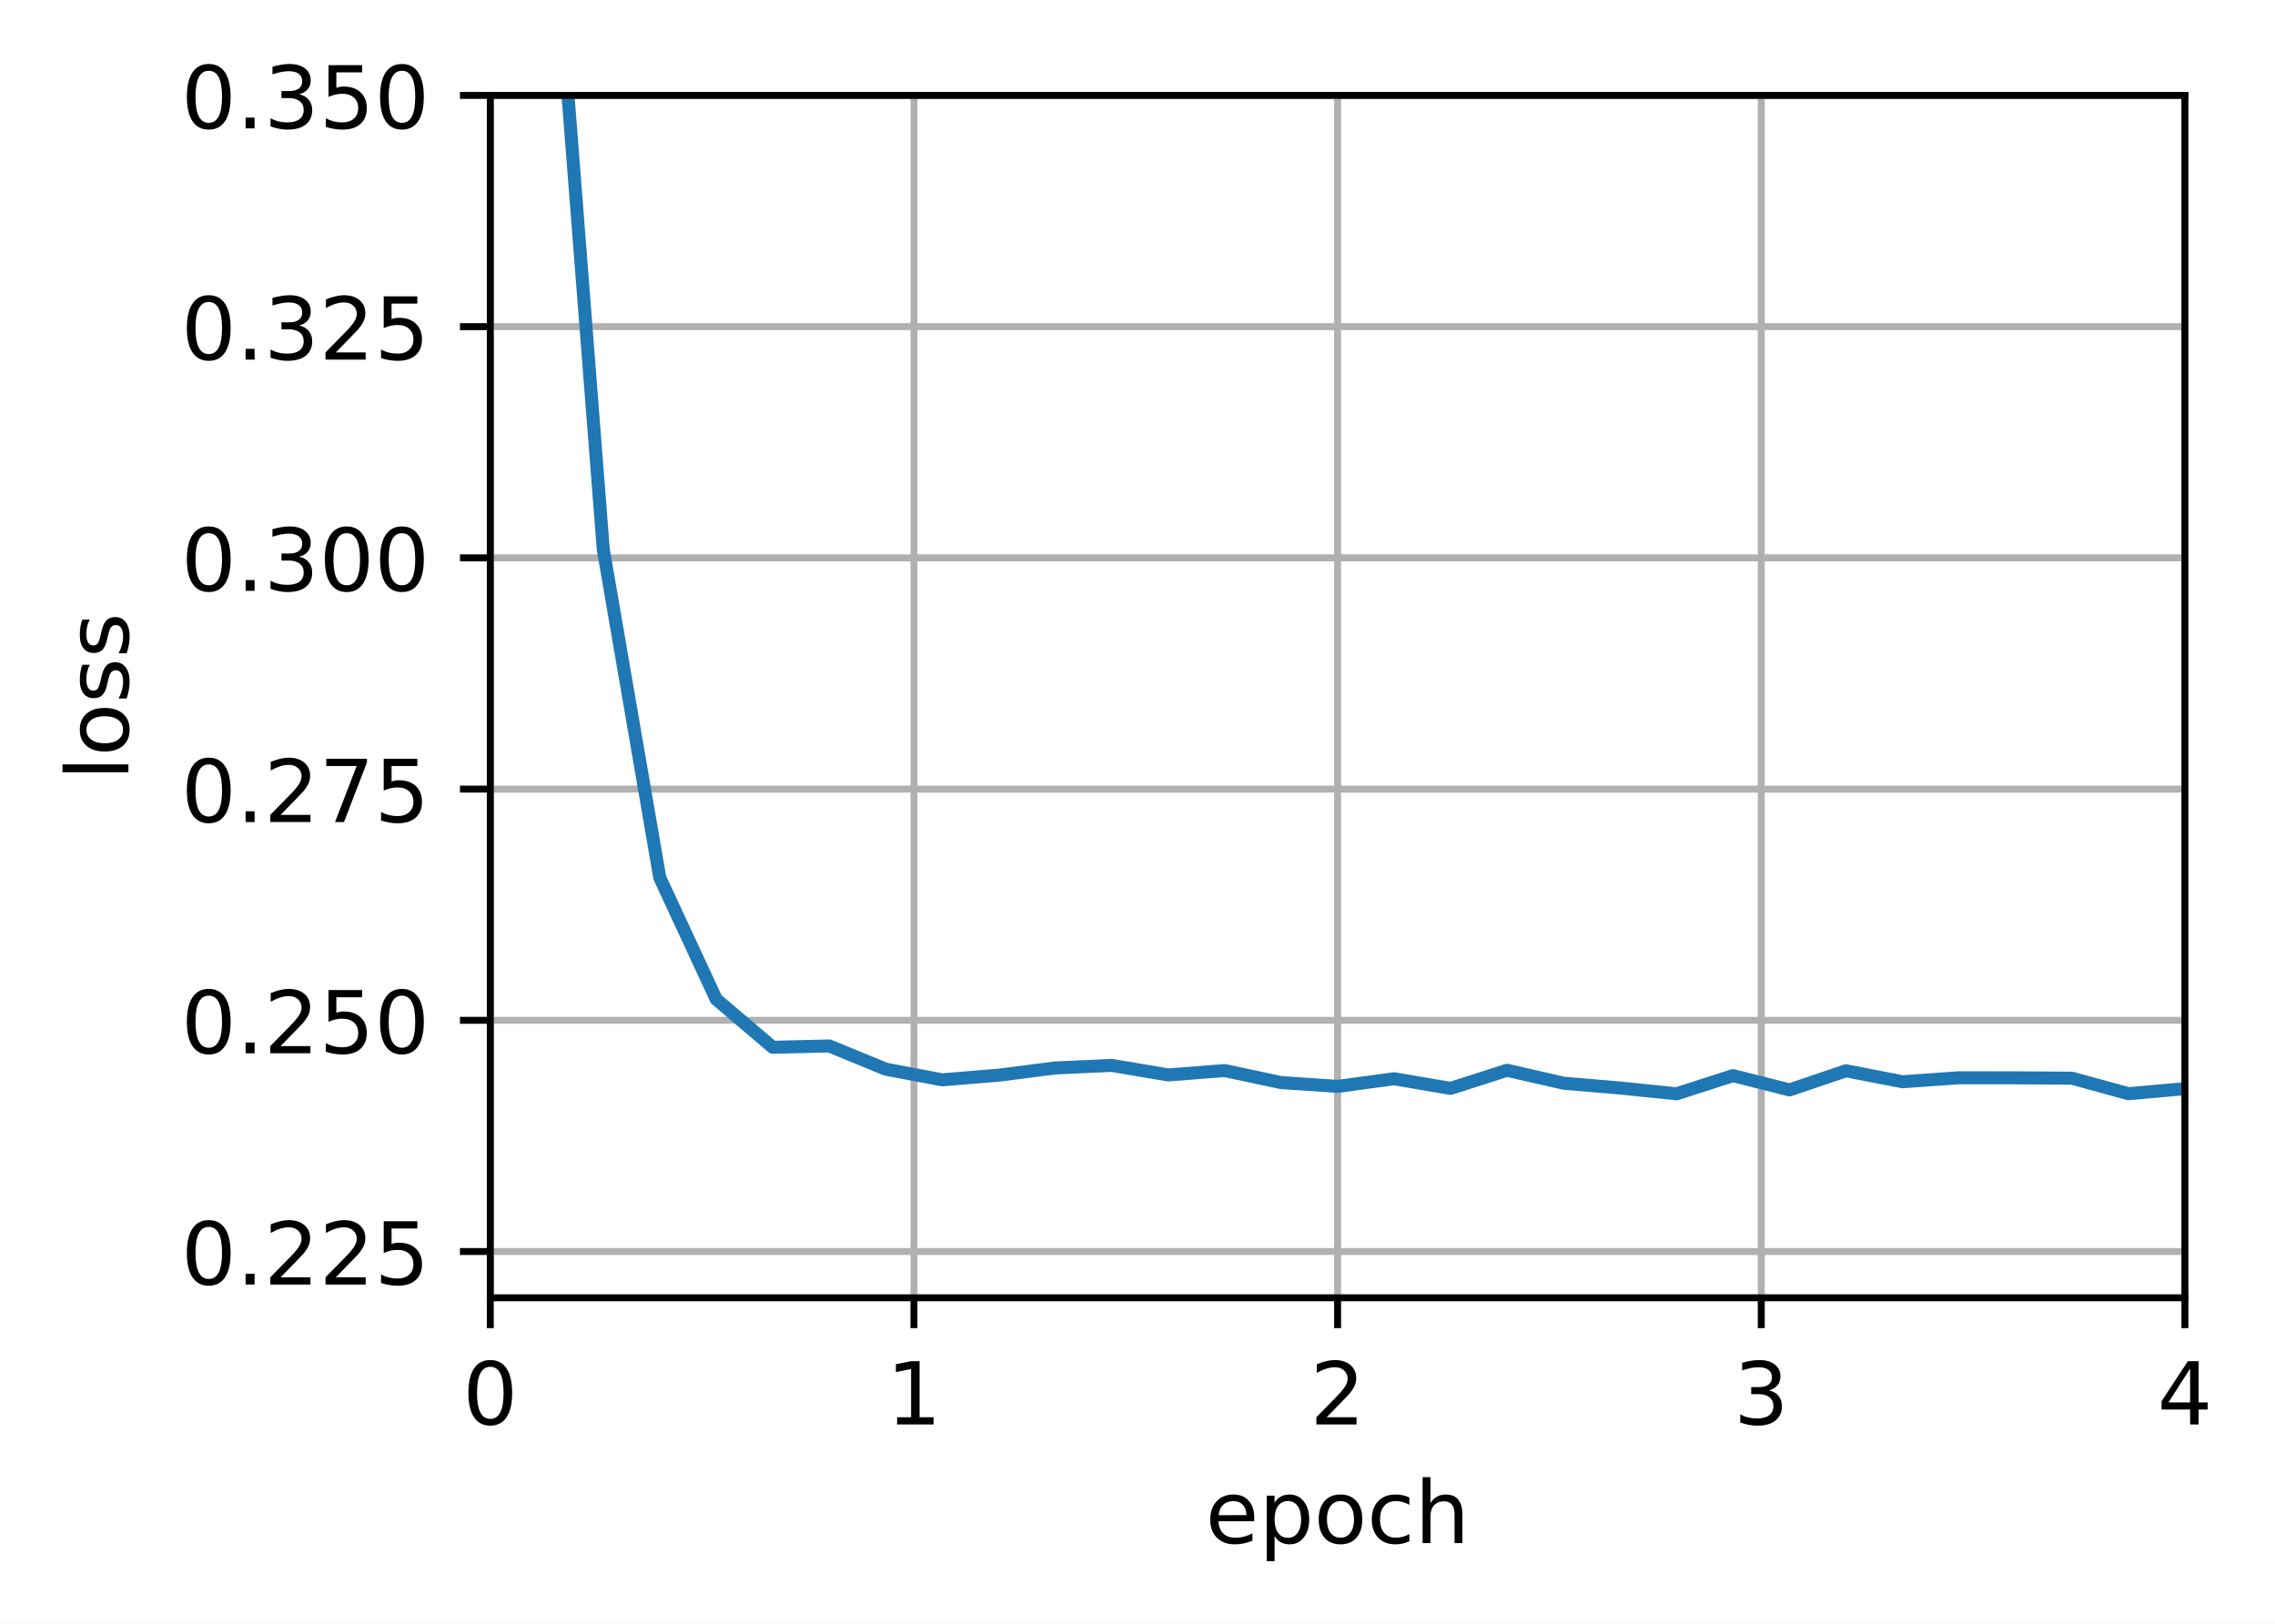
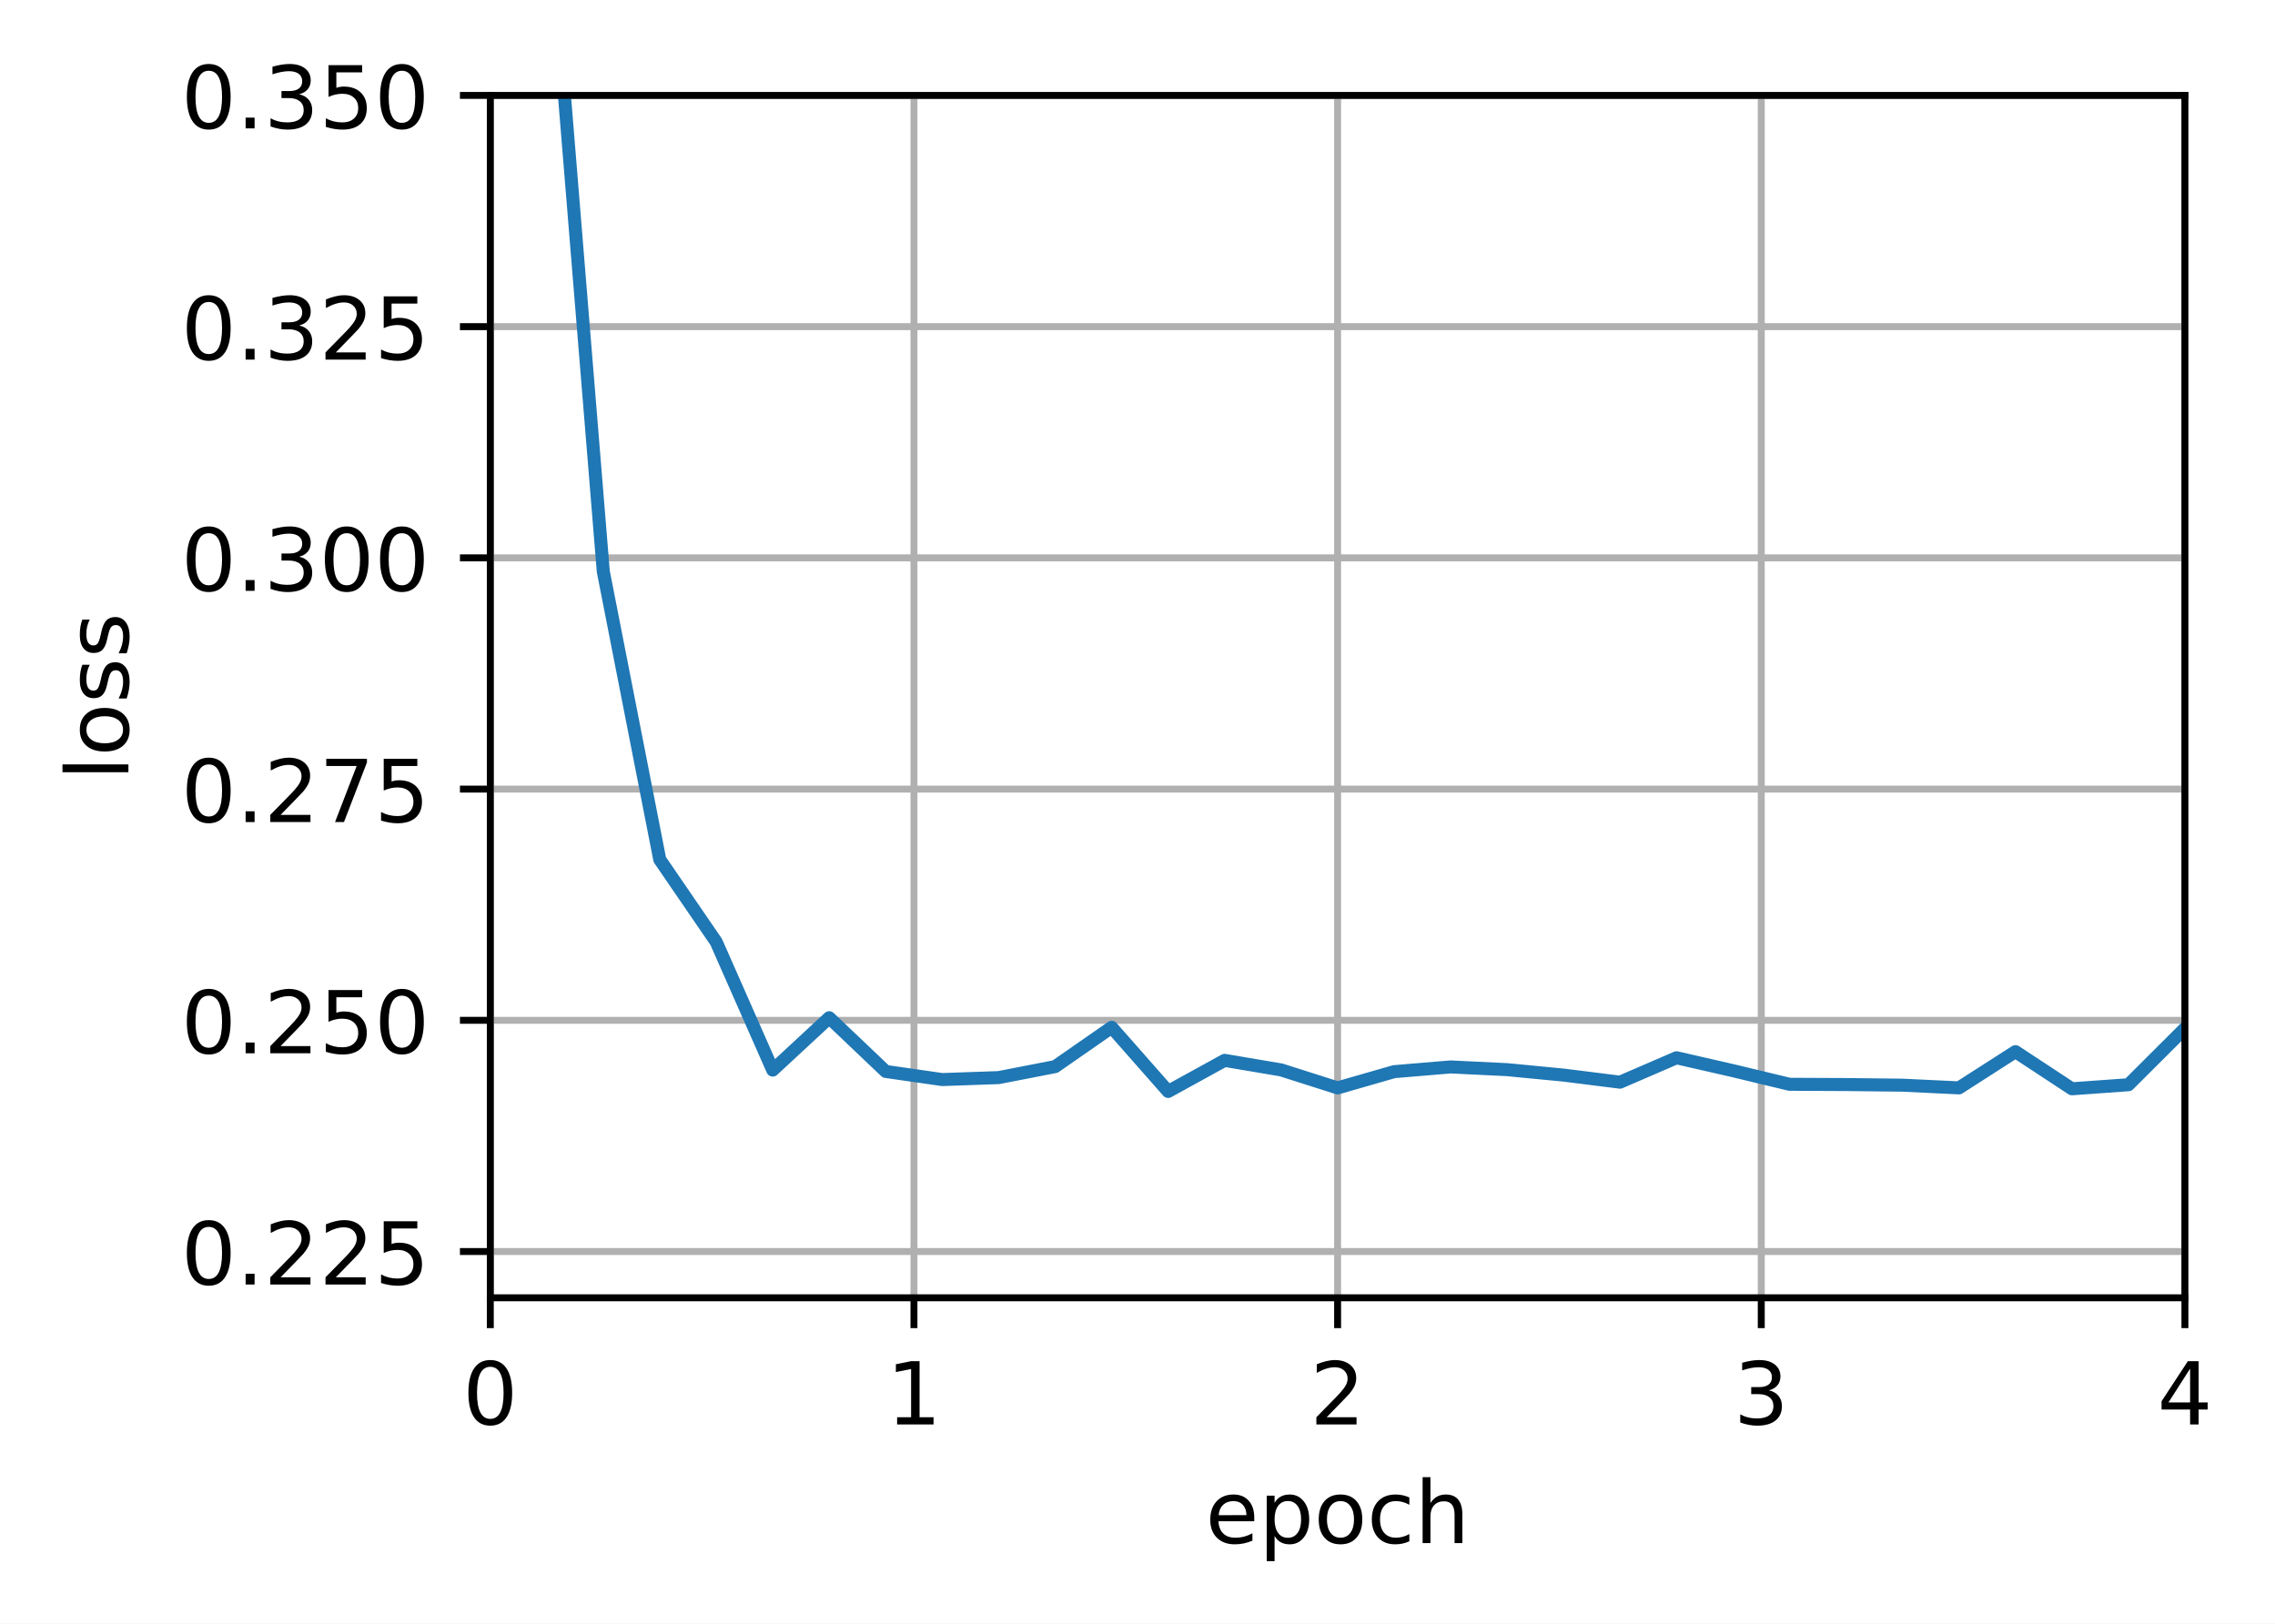
<svg xmlns="http://www.w3.org/2000/svg" xmlns:xlink="http://www.w3.org/1999/xlink" width="262.188pt" height="187.155pt" viewBox="0 0 262.188 187.155" version="1.1">
  <defs>
    <style type="text/css">*{stroke-linejoin: round; stroke-linecap: butt}</style>
  </defs>
  <g id="figure_1">
    <g id="patch_1">
      <path d="M -0 187.155  L 262.188 187.155  L 262.188 -0  L -0 -0  z " style="fill: #ffffff" />
    </g>
    <g id="axes_1">
      <g id="patch_2">
        <path d="M 56.506 149.599  L 251.806 149.599  L 251.806 10.999  L 56.506 10.999  z " style="fill: #ffffff" />
      </g>
      <g id="matplotlib.axis_1">
        <g id="xtick_1">
          <g id="line2d_1">
-             <path d="M 56.506 149.599  L 56.506 10.999  " clip-path="url(#p8dbf43988a)" style="fill: none; stroke: #b0b0b0; stroke-width: 0.8; stroke-linecap: square" />
+             <path d="M 56.506 149.599  L 56.506 10.999  " clip-path="url(#p6b9613eca6)" style="fill: none; stroke: #b0b0b0; stroke-width: 0.8; stroke-linecap: square" />
          </g>
          <g id="line2d_2">
            <defs>
-               <path id="mf0167584ba" d="M 0 0  L 0 3.5  " style="stroke: #000000; stroke-width: 0.8" />
-             </defs>
-             <g>
-               <use xlink:href="#mf0167584ba" x="56.506" y="149.599" style="stroke: #000000; stroke-width: 0.8" />
+               <path id="m12ac4574e7" d="M 0 0  L 0 3.5  " style="stroke: #000000; stroke-width: 0.8" />
+             </defs>
+             <g>
+               <use xlink:href="#m12ac4574e7" x="56.506" y="149.599" style="stroke: #000000; stroke-width: 0.8" />
            </g>
          </g>
          <g id="text_1">
            <g transform="translate(53.325 164.1977) scale(0.1 -0.1)">
              <defs>
                <path id="DejaVuSans-30" d="M 2034 4250  Q 1547 4250 1301 3770  Q 1056 3291 1056 2328  Q 1056 1369 1301 889  Q 1547 409 2034 409  Q 2525 409 2770 889  Q 3016 1369 3016 2328  Q 3016 3291 2770 3770  Q 2525 4250 2034 4250  z M 2034 4750  Q 2819 4750 3233 4129  Q 3647 3509 3647 2328  Q 3647 1150 3233 529  Q 2819 -91 2034 -91  Q 1250 -91 836 529  Q 422 1150 422 2328  Q 422 3509 836 4129  Q 1250 4750 2034 4750  z " transform="scale(0.015625)" />
              </defs>
              <use xlink:href="#DejaVuSans-30" />
            </g>
          </g>
        </g>
        <g id="xtick_2">
          <g id="line2d_3">
-             <path d="M 105.331 149.599  L 105.331 10.999  " clip-path="url(#p8dbf43988a)" style="fill: none; stroke: #b0b0b0; stroke-width: 0.8; stroke-linecap: square" />
+             <path d="M 105.331 149.599  L 105.331 10.999  " clip-path="url(#p6b9613eca6)" style="fill: none; stroke: #b0b0b0; stroke-width: 0.8; stroke-linecap: square" />
          </g>
          <g id="line2d_4">
            <g>
-               <use xlink:href="#mf0167584ba" x="105.331" y="149.599" style="stroke: #000000; stroke-width: 0.8" />
+               <use xlink:href="#m12ac4574e7" x="105.331" y="149.599" style="stroke: #000000; stroke-width: 0.8" />
            </g>
          </g>
          <g id="text_2">
            <g transform="translate(102.15 164.1977) scale(0.1 -0.1)">
              <defs>
                <path id="DejaVuSans-31" d="M 794 531  L 1825 531  L 1825 4091  L 703 3866  L 703 4441  L 1819 4666  L 2450 4666  L 2450 531  L 3481 531  L 3481 0  L 794 0  L 794 531  z " transform="scale(0.015625)" />
              </defs>
              <use xlink:href="#DejaVuSans-31" />
            </g>
          </g>
        </g>
        <g id="xtick_3">
          <g id="line2d_5">
-             <path d="M 154.156 149.599  L 154.156 10.999  " clip-path="url(#p8dbf43988a)" style="fill: none; stroke: #b0b0b0; stroke-width: 0.8; stroke-linecap: square" />
+             <path d="M 154.156 149.599  L 154.156 10.999  " clip-path="url(#p6b9613eca6)" style="fill: none; stroke: #b0b0b0; stroke-width: 0.8; stroke-linecap: square" />
          </g>
          <g id="line2d_6">
            <g>
-               <use xlink:href="#mf0167584ba" x="154.156" y="149.599" style="stroke: #000000; stroke-width: 0.8" />
+               <use xlink:href="#m12ac4574e7" x="154.156" y="149.599" style="stroke: #000000; stroke-width: 0.8" />
            </g>
          </g>
          <g id="text_3">
            <g transform="translate(150.975 164.1977) scale(0.1 -0.1)">
              <defs>
                <path id="DejaVuSans-32" d="M 1228 531  L 3431 531  L 3431 0  L 469 0  L 469 531  Q 828 903 1448 1529  Q 2069 2156 2228 2338  Q 2531 2678 2651 2914  Q 2772 3150 2772 3378  Q 2772 3750 2511 3984  Q 2250 4219 1831 4219  Q 1534 4219 1204 4116  Q 875 4013 500 3803  L 500 4441  Q 881 4594 1212 4672  Q 1544 4750 1819 4750  Q 2544 4750 2975 4387  Q 3406 4025 3406 3419  Q 3406 3131 3298 2873  Q 3191 2616 2906 2266  Q 2828 2175 2409 1742  Q 1991 1309 1228 531  z " transform="scale(0.015625)" />
              </defs>
              <use xlink:href="#DejaVuSans-32" />
            </g>
          </g>
        </g>
        <g id="xtick_4">
          <g id="line2d_7">
-             <path d="M 202.981 149.599  L 202.981 10.999  " clip-path="url(#p8dbf43988a)" style="fill: none; stroke: #b0b0b0; stroke-width: 0.8; stroke-linecap: square" />
+             <path d="M 202.981 149.599  L 202.981 10.999  " clip-path="url(#p6b9613eca6)" style="fill: none; stroke: #b0b0b0; stroke-width: 0.8; stroke-linecap: square" />
          </g>
          <g id="line2d_8">
            <g>
-               <use xlink:href="#mf0167584ba" x="202.981" y="149.599" style="stroke: #000000; stroke-width: 0.8" />
+               <use xlink:href="#m12ac4574e7" x="202.981" y="149.599" style="stroke: #000000; stroke-width: 0.8" />
            </g>
          </g>
          <g id="text_4">
            <g transform="translate(199.8 164.1977) scale(0.1 -0.1)">
              <defs>
                <path id="DejaVuSans-33" d="M 2597 2516  Q 3050 2419 3304 2112  Q 3559 1806 3559 1356  Q 3559 666 3084 287  Q 2609 -91 1734 -91  Q 1441 -91 1130 -33  Q 819 25 488 141  L 488 750  Q 750 597 1062 519  Q 1375 441 1716 441  Q 2309 441 2620 675  Q 2931 909 2931 1356  Q 2931 1769 2642 2001  Q 2353 2234 1838 2234  L 1294 2234  L 1294 2753  L 1863 2753  Q 2328 2753 2575 2939  Q 2822 3125 2822 3475  Q 2822 3834 2567 4026  Q 2313 4219 1838 4219  Q 1578 4219 1281 4162  Q 984 4106 628 3988  L 628 4550  Q 988 4650 1302 4700  Q 1616 4750 1894 4750  Q 2613 4750 3031 4423  Q 3450 4097 3450 3541  Q 3450 3153 3228 2886  Q 3006 2619 2597 2516  z " transform="scale(0.015625)" />
              </defs>
              <use xlink:href="#DejaVuSans-33" />
            </g>
          </g>
        </g>
        <g id="xtick_5">
          <g id="line2d_9">
-             <path d="M 251.806 149.599  L 251.806 10.999  " clip-path="url(#p8dbf43988a)" style="fill: none; stroke: #b0b0b0; stroke-width: 0.8; stroke-linecap: square" />
+             <path d="M 251.806 149.599  L 251.806 10.999  " clip-path="url(#p6b9613eca6)" style="fill: none; stroke: #b0b0b0; stroke-width: 0.8; stroke-linecap: square" />
          </g>
          <g id="line2d_10">
            <g>
-               <use xlink:href="#mf0167584ba" x="251.806" y="149.599" style="stroke: #000000; stroke-width: 0.8" />
+               <use xlink:href="#m12ac4574e7" x="251.806" y="149.599" style="stroke: #000000; stroke-width: 0.8" />
            </g>
          </g>
          <g id="text_5">
            <g transform="translate(248.625 164.1977) scale(0.1 -0.1)">
              <defs>
                <path id="DejaVuSans-34" d="M 2419 4116  L 825 1625  L 2419 1625  L 2419 4116  z M 2253 4666  L 3047 4666  L 3047 1625  L 3713 1625  L 3713 1100  L 3047 1100  L 3047 0  L 2419 0  L 2419 1100  L 313 1100  L 313 1709  L 2253 4666  z " transform="scale(0.015625)" />
              </defs>
              <use xlink:href="#DejaVuSans-34" />
            </g>
          </g>
        </g>
        <g id="text_6">
          <g transform="translate(138.9281 177.8758) scale(0.1 -0.1)">
            <defs>
              <path id="DejaVuSans-65" d="M 3597 1894  L 3597 1613  L 953 1613  Q 991 1019 1311 708  Q 1631 397 2203 397  Q 2534 397 2845 478  Q 3156 559 3463 722  L 3463 178  Q 3153 47 2828 -22  Q 2503 -91 2169 -91  Q 1331 -91 842 396  Q 353 884 353 1716  Q 353 2575 817 3079  Q 1281 3584 2069 3584  Q 2775 3584 3186 3129  Q 3597 2675 3597 1894  z M 3022 2063  Q 3016 2534 2758 2815  Q 2500 3097 2075 3097  Q 1594 3097 1305 2825  Q 1016 2553 972 2059  L 3022 2063  z " transform="scale(0.015625)" />
              <path id="DejaVuSans-70" d="M 1159 525  L 1159 -1331  L 581 -1331  L 581 3500  L 1159 3500  L 1159 2969  Q 1341 3281 1617 3432  Q 1894 3584 2278 3584  Q 2916 3584 3314 3078  Q 3713 2572 3713 1747  Q 3713 922 3314 415  Q 2916 -91 2278 -91  Q 1894 -91 1617 61  Q 1341 213 1159 525  z M 3116 1747  Q 3116 2381 2855 2742  Q 2594 3103 2138 3103  Q 1681 3103 1420 2742  Q 1159 2381 1159 1747  Q 1159 1113 1420 752  Q 1681 391 2138 391  Q 2594 391 2855 752  Q 3116 1113 3116 1747  z " transform="scale(0.015625)" />
              <path id="DejaVuSans-6f" d="M 1959 3097  Q 1497 3097 1228 2736  Q 959 2375 959 1747  Q 959 1119 1226 758  Q 1494 397 1959 397  Q 2419 397 2687 759  Q 2956 1122 2956 1747  Q 2956 2369 2687 2733  Q 2419 3097 1959 3097  z M 1959 3584  Q 2709 3584 3137 3096  Q 3566 2609 3566 1747  Q 3566 888 3137 398  Q 2709 -91 1959 -91  Q 1206 -91 779 398  Q 353 888 353 1747  Q 353 2609 779 3096  Q 1206 3584 1959 3584  z " transform="scale(0.015625)" />
              <path id="DejaVuSans-63" d="M 3122 3366  L 3122 2828  Q 2878 2963 2633 3030  Q 2388 3097 2138 3097  Q 1578 3097 1268 2742  Q 959 2388 959 1747  Q 959 1106 1268 751  Q 1578 397 2138 397  Q 2388 397 2633 464  Q 2878 531 3122 666  L 3122 134  Q 2881 22 2623 -34  Q 2366 -91 2075 -91  Q 1284 -91 818 406  Q 353 903 353 1747  Q 353 2603 823 3093  Q 1294 3584 2113 3584  Q 2378 3584 2631 3529  Q 2884 3475 3122 3366  z " transform="scale(0.015625)" />
              <path id="DejaVuSans-68" d="M 3513 2113  L 3513 0  L 2938 0  L 2938 2094  Q 2938 2591 2744 2837  Q 2550 3084 2163 3084  Q 1697 3084 1428 2787  Q 1159 2491 1159 1978  L 1159 0  L 581 0  L 581 4863  L 1159 4863  L 1159 2956  Q 1366 3272 1645 3428  Q 1925 3584 2291 3584  Q 2894 3584 3203 3211  Q 3513 2838 3513 2113  z " transform="scale(0.015625)" />
            </defs>
            <use xlink:href="#DejaVuSans-65" />
            <use xlink:href="#DejaVuSans-70" x="61.523" />
            <use xlink:href="#DejaVuSans-6f" x="125" />
            <use xlink:href="#DejaVuSans-63" x="186.182" />
            <use xlink:href="#DejaVuSans-68" x="241.162" />
          </g>
        </g>
      </g>
      <g id="matplotlib.axis_2">
        <g id="ytick_1">
          <g id="line2d_11">
-             <path d="M 56.506 144.268  L 251.806 144.268  " clip-path="url(#p8dbf43988a)" style="fill: none; stroke: #b0b0b0; stroke-width: 0.8; stroke-linecap: square" />
+             <path d="M 56.506 144.268  L 251.806 144.268  " clip-path="url(#p6b9613eca6)" style="fill: none; stroke: #b0b0b0; stroke-width: 0.8; stroke-linecap: square" />
          </g>
          <g id="line2d_12">
            <defs>
-               <path id="ma5d29dc680" d="M 0 0  L -3.5 0  " style="stroke: #000000; stroke-width: 0.8" />
-             </defs>
-             <g>
-               <use xlink:href="#ma5d29dc680" x="56.506" y="144.268" style="stroke: #000000; stroke-width: 0.8" />
+               <path id="m2eeaac4c88" d="M 0 0  L -3.5 0  " style="stroke: #000000; stroke-width: 0.8" />
+             </defs>
+             <g>
+               <use xlink:href="#m2eeaac4c88" x="56.506" y="144.268" style="stroke: #000000; stroke-width: 0.8" />
            </g>
          </g>
          <g id="text_7">
            <g transform="translate(20.87813 148.0677) scale(0.1 -0.1)">
              <defs>
                <path id="DejaVuSans-2e" d="M 684 794  L 1344 794  L 1344 0  L 684 0  L 684 794  z " transform="scale(0.015625)" />
                <path id="DejaVuSans-35" d="M 691 4666  L 3169 4666  L 3169 4134  L 1269 4134  L 1269 2991  Q 1406 3038 1543 3061  Q 1681 3084 1819 3084  Q 2600 3084 3056 2656  Q 3513 2228 3513 1497  Q 3513 744 3044 326  Q 2575 -91 1722 -91  Q 1428 -91 1123 -41  Q 819 9 494 109  L 494 744  Q 775 591 1075 516  Q 1375 441 1709 441  Q 2250 441 2565 725  Q 2881 1009 2881 1497  Q 2881 1984 2565 2268  Q 2250 2553 1709 2553  Q 1456 2553 1204 2497  Q 953 2441 691 2322  L 691 4666  z " transform="scale(0.015625)" />
              </defs>
              <use xlink:href="#DejaVuSans-30" />
              <use xlink:href="#DejaVuSans-2e" x="63.623" />
              <use xlink:href="#DejaVuSans-32" x="95.41" />
              <use xlink:href="#DejaVuSans-32" x="159.033" />
              <use xlink:href="#DejaVuSans-35" x="222.656" />
            </g>
          </g>
        </g>
        <g id="ytick_2">
          <g id="line2d_13">
-             <path d="M 56.506 117.615  L 251.806 117.615  " clip-path="url(#p8dbf43988a)" style="fill: none; stroke: #b0b0b0; stroke-width: 0.8; stroke-linecap: square" />
+             <path d="M 56.506 117.615  L 251.806 117.615  " clip-path="url(#p6b9613eca6)" style="fill: none; stroke: #b0b0b0; stroke-width: 0.8; stroke-linecap: square" />
          </g>
          <g id="line2d_14">
            <g>
-               <use xlink:href="#ma5d29dc680" x="56.506" y="117.615" style="stroke: #000000; stroke-width: 0.8" />
+               <use xlink:href="#m2eeaac4c88" x="56.506" y="117.615" style="stroke: #000000; stroke-width: 0.8" />
            </g>
          </g>
          <g id="text_8">
            <g transform="translate(20.87813 121.4138) scale(0.1 -0.1)">
              <use xlink:href="#DejaVuSans-30" />
              <use xlink:href="#DejaVuSans-2e" x="63.623" />
              <use xlink:href="#DejaVuSans-32" x="95.41" />
              <use xlink:href="#DejaVuSans-35" x="159.033" />
              <use xlink:href="#DejaVuSans-30" x="222.656" />
            </g>
          </g>
        </g>
        <g id="ytick_3">
          <g id="line2d_15">
-             <path d="M 56.506 90.961  L 251.806 90.961  " clip-path="url(#p8dbf43988a)" style="fill: none; stroke: #b0b0b0; stroke-width: 0.8; stroke-linecap: square" />
+             <path d="M 56.506 90.961  L 251.806 90.961  " clip-path="url(#p6b9613eca6)" style="fill: none; stroke: #b0b0b0; stroke-width: 0.8; stroke-linecap: square" />
          </g>
          <g id="line2d_16">
            <g>
-               <use xlink:href="#ma5d29dc680" x="56.506" y="90.961" style="stroke: #000000; stroke-width: 0.8" />
+               <use xlink:href="#m2eeaac4c88" x="56.506" y="90.961" style="stroke: #000000; stroke-width: 0.8" />
            </g>
          </g>
          <g id="text_9">
            <g transform="translate(20.87813 94.75998) scale(0.1 -0.1)">
              <defs>
                <path id="DejaVuSans-37" d="M 525 4666  L 3525 4666  L 3525 4397  L 1831 0  L 1172 0  L 2766 4134  L 525 4134  L 525 4666  z " transform="scale(0.015625)" />
              </defs>
              <use xlink:href="#DejaVuSans-30" />
              <use xlink:href="#DejaVuSans-2e" x="63.623" />
              <use xlink:href="#DejaVuSans-32" x="95.41" />
              <use xlink:href="#DejaVuSans-37" x="159.033" />
              <use xlink:href="#DejaVuSans-35" x="222.656" />
            </g>
          </g>
        </g>
        <g id="ytick_4">
          <g id="line2d_17">
-             <path d="M 56.506 64.307  L 251.806 64.307  " clip-path="url(#p8dbf43988a)" style="fill: none; stroke: #b0b0b0; stroke-width: 0.8; stroke-linecap: square" />
+             <path d="M 56.506 64.307  L 251.806 64.307  " clip-path="url(#p6b9613eca6)" style="fill: none; stroke: #b0b0b0; stroke-width: 0.8; stroke-linecap: square" />
          </g>
          <g id="line2d_18">
            <g>
-               <use xlink:href="#ma5d29dc680" x="56.506" y="64.307" style="stroke: #000000; stroke-width: 0.8" />
+               <use xlink:href="#m2eeaac4c88" x="56.506" y="64.307" style="stroke: #000000; stroke-width: 0.8" />
            </g>
          </g>
          <g id="text_10">
            <g transform="translate(20.87813 68.10613) scale(0.1 -0.1)">
              <use xlink:href="#DejaVuSans-30" />
              <use xlink:href="#DejaVuSans-2e" x="63.623" />
              <use xlink:href="#DejaVuSans-33" x="95.41" />
              <use xlink:href="#DejaVuSans-30" x="159.033" />
              <use xlink:href="#DejaVuSans-30" x="222.656" />
            </g>
          </g>
        </g>
        <g id="ytick_5">
          <g id="line2d_19">
-             <path d="M 56.506 37.653  L 251.806 37.653  " clip-path="url(#p8dbf43988a)" style="fill: none; stroke: #b0b0b0; stroke-width: 0.8; stroke-linecap: square" />
+             <path d="M 56.506 37.653  L 251.806 37.653  " clip-path="url(#p6b9613eca6)" style="fill: none; stroke: #b0b0b0; stroke-width: 0.8; stroke-linecap: square" />
          </g>
          <g id="line2d_20">
            <g>
-               <use xlink:href="#ma5d29dc680" x="56.506" y="37.653" style="stroke: #000000; stroke-width: 0.8" />
+               <use xlink:href="#m2eeaac4c88" x="56.506" y="37.653" style="stroke: #000000; stroke-width: 0.8" />
            </g>
          </g>
          <g id="text_11">
            <g transform="translate(20.87813 41.45228) scale(0.1 -0.1)">
              <use xlink:href="#DejaVuSans-30" />
              <use xlink:href="#DejaVuSans-2e" x="63.623" />
              <use xlink:href="#DejaVuSans-33" x="95.41" />
              <use xlink:href="#DejaVuSans-32" x="159.033" />
              <use xlink:href="#DejaVuSans-35" x="222.656" />
            </g>
          </g>
        </g>
        <g id="ytick_6">
          <g id="line2d_21">
-             <path d="M 56.506 10.999  L 251.806 10.999  " clip-path="url(#p8dbf43988a)" style="fill: none; stroke: #b0b0b0; stroke-width: 0.8; stroke-linecap: square" />
+             <path d="M 56.506 10.999  L 251.806 10.999  " clip-path="url(#p6b9613eca6)" style="fill: none; stroke: #b0b0b0; stroke-width: 0.8; stroke-linecap: square" />
          </g>
          <g id="line2d_22">
            <g>
-               <use xlink:href="#ma5d29dc680" x="56.506" y="10.999" style="stroke: #000000; stroke-width: 0.8" />
+               <use xlink:href="#m2eeaac4c88" x="56.506" y="10.999" style="stroke: #000000; stroke-width: 0.8" />
            </g>
          </g>
          <g id="text_12">
            <g transform="translate(20.87813 14.79844) scale(0.1 -0.1)">
              <use xlink:href="#DejaVuSans-30" />
              <use xlink:href="#DejaVuSans-2e" x="63.623" />
              <use xlink:href="#DejaVuSans-33" x="95.41" />
              <use xlink:href="#DejaVuSans-35" x="159.033" />
              <use xlink:href="#DejaVuSans-30" x="222.656" />
            </g>
          </g>
        </g>
        <g id="text_13">
          <g transform="translate(14.79844 89.95703) rotate(-90) scale(0.1 -0.1)">
            <defs>
              <path id="DejaVuSans-6c" d="M 603 4863  L 1178 4863  L 1178 0  L 603 0  L 603 4863  z " transform="scale(0.015625)" />
              <path id="DejaVuSans-73" d="M 2834 3397  L 2834 2853  Q 2591 2978 2328 3040  Q 2066 3103 1784 3103  Q 1356 3103 1142 2972  Q 928 2841 928 2578  Q 928 2378 1081 2264  Q 1234 2150 1697 2047  L 1894 2003  Q 2506 1872 2764 1633  Q 3022 1394 3022 966  Q 3022 478 2636 193  Q 2250 -91 1575 -91  Q 1294 -91 989 -36  Q 684 19 347 128  L 347 722  Q 666 556 975 473  Q 1284 391 1588 391  Q 1994 391 2212 530  Q 2431 669 2431 922  Q 2431 1156 2273 1281  Q 2116 1406 1581 1522  L 1381 1569  Q 847 1681 609 1914  Q 372 2147 372 2553  Q 372 3047 722 3315  Q 1072 3584 1716 3584  Q 2034 3584 2315 3537  Q 2597 3491 2834 3397  z " transform="scale(0.015625)" />
            </defs>
            <use xlink:href="#DejaVuSans-6c" />
            <use xlink:href="#DejaVuSans-6f" x="27.783" />
            <use xlink:href="#DejaVuSans-73" x="88.965" />
            <use xlink:href="#DejaVuSans-73" x="141.064" />
          </g>
        </g>
      </g>
      <g id="line2d_23">
-         <path d="M 64.528 -1  L 69.526 63.33  L 76.036 101.167  L 82.546 115.189  L 89.056 120.725  L 95.566 120.569  L 102.076 123.243  L 108.586 124.474  L 115.096 123.94  L 121.606 123.105  L 128.116 122.81  L 134.626 123.911  L 141.136 123.405  L 147.646 124.793  L 154.156 125.231  L 160.666 124.35  L 167.176 125.462  L 173.686 123.372  L 180.196 124.862  L 186.706 125.415  L 193.216 126.086  L 199.726 123.99  L 206.236 125.635  L 212.746 123.431  L 219.256 124.695  L 225.766 124.236  L 232.276 124.244  L 238.786 124.285  L 245.296 126.072  L 251.806 125.493  " clip-path="url(#p8dbf43988a)" style="fill: none; stroke: #1f77b4; stroke-width: 1.5; stroke-linecap: square" />
+         <path d="M 64.069 -1  L 69.526 65.866  L 76.036 99.081  L 82.546 108.585  L 89.056 123.35  L 95.566 117.314  L 102.076 123.508  L 108.586 124.444  L 115.096 124.217  L 121.606 122.949  L 128.116 118.422  L 134.626 125.813  L 141.136 122.231  L 147.646 123.332  L 154.156 125.405  L 160.666 123.534  L 167.176 122.987  L 173.686 123.301  L 180.196 123.929  L 186.706 124.745  L 193.216 121.931  L 199.726 123.421  L 206.236 124.988  L 212.746 125.018  L 219.256 125.091  L 225.766 125.402  L 232.276 121.225  L 238.786 125.507  L 245.296 125.04  L 251.806 118.546  " clip-path="url(#p6b9613eca6)" style="fill: none; stroke: #1f77b4; stroke-width: 1.5; stroke-linecap: square" />
      </g>
      <g id="patch_3">
        <path d="M 56.506 149.599  L 56.506 10.999  " style="fill: none; stroke: #000000; stroke-width: 0.8; stroke-linejoin: miter; stroke-linecap: square" />
      </g>
      <g id="patch_4">
        <path d="M 251.806 149.599  L 251.806 10.999  " style="fill: none; stroke: #000000; stroke-width: 0.8; stroke-linejoin: miter; stroke-linecap: square" />
      </g>
      <g id="patch_5">
        <path d="M 56.506 149.599  L 251.806 149.599  " style="fill: none; stroke: #000000; stroke-width: 0.8; stroke-linejoin: miter; stroke-linecap: square" />
      </g>
      <g id="patch_6">
        <path d="M 56.506 10.999  L 251.806 10.999  " style="fill: none; stroke: #000000; stroke-width: 0.8; stroke-linejoin: miter; stroke-linecap: square" />
      </g>
    </g>
  </g>
  <defs>
-     <clipPath id="p8dbf43988a">
+     <clipPath id="p6b9613eca6">
      <rect x="56.506" y="10.999" width="195.3" height="138.6" />
    </clipPath>
  </defs>
</svg>
